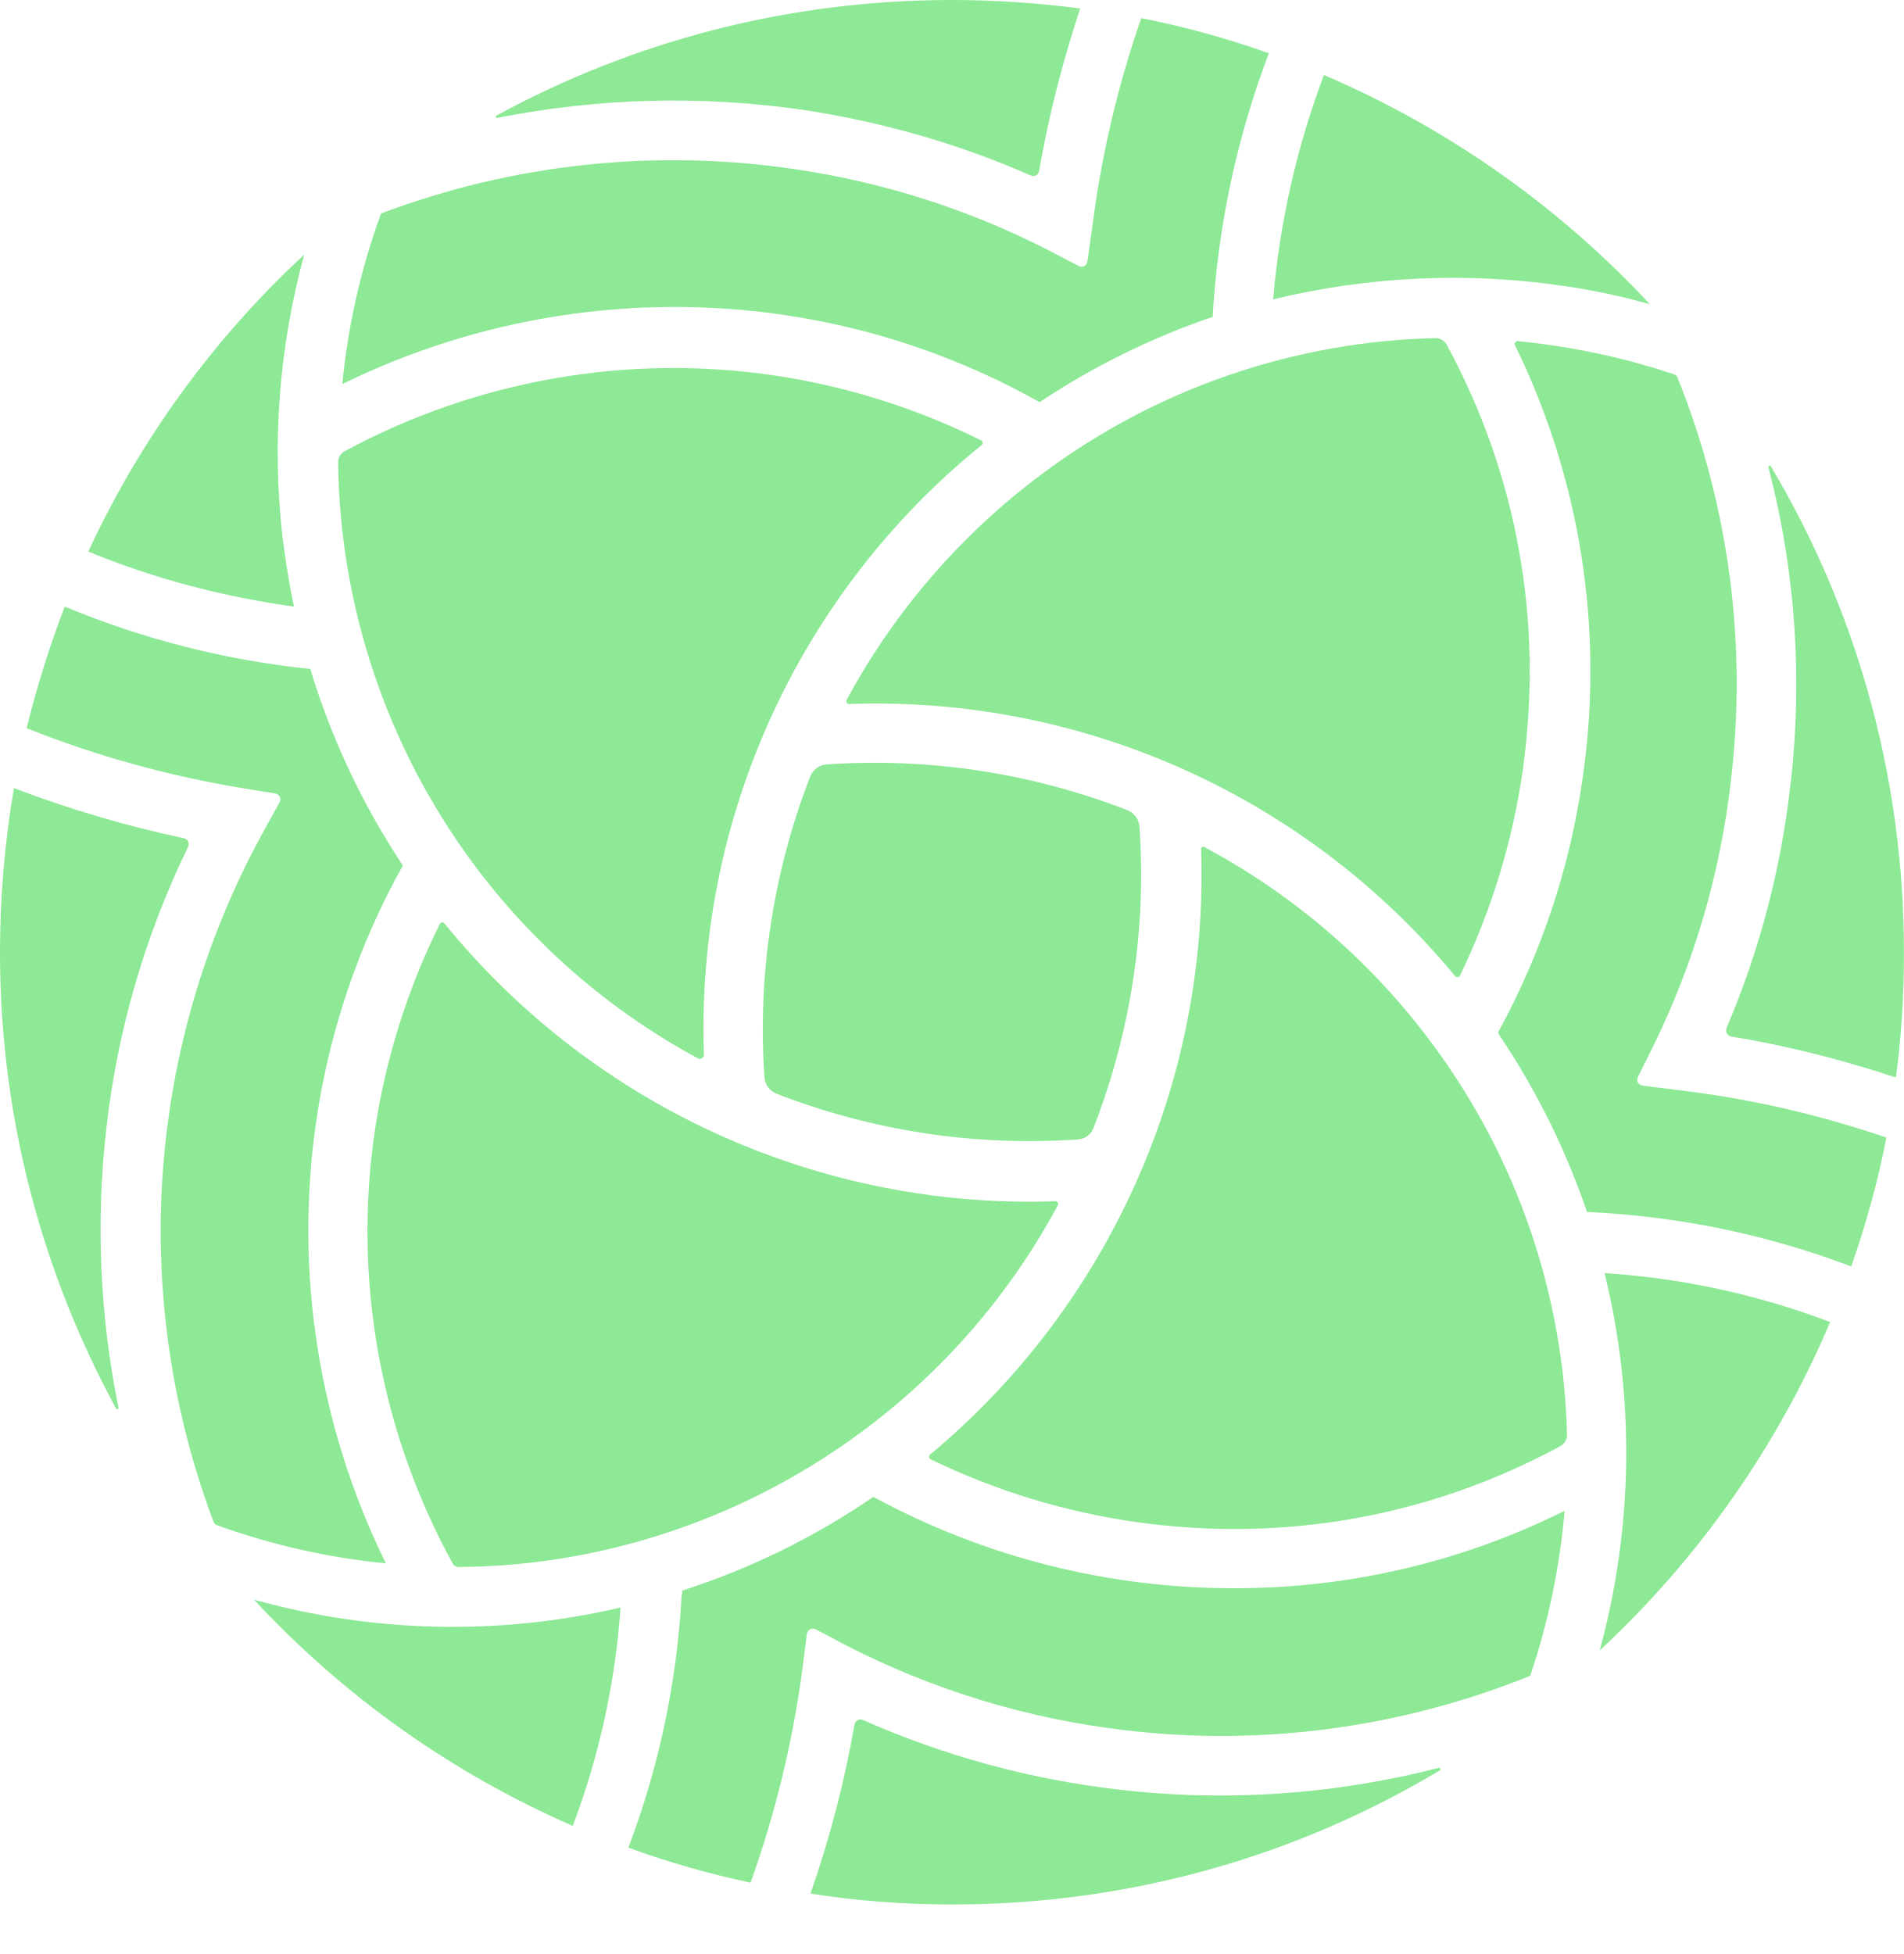
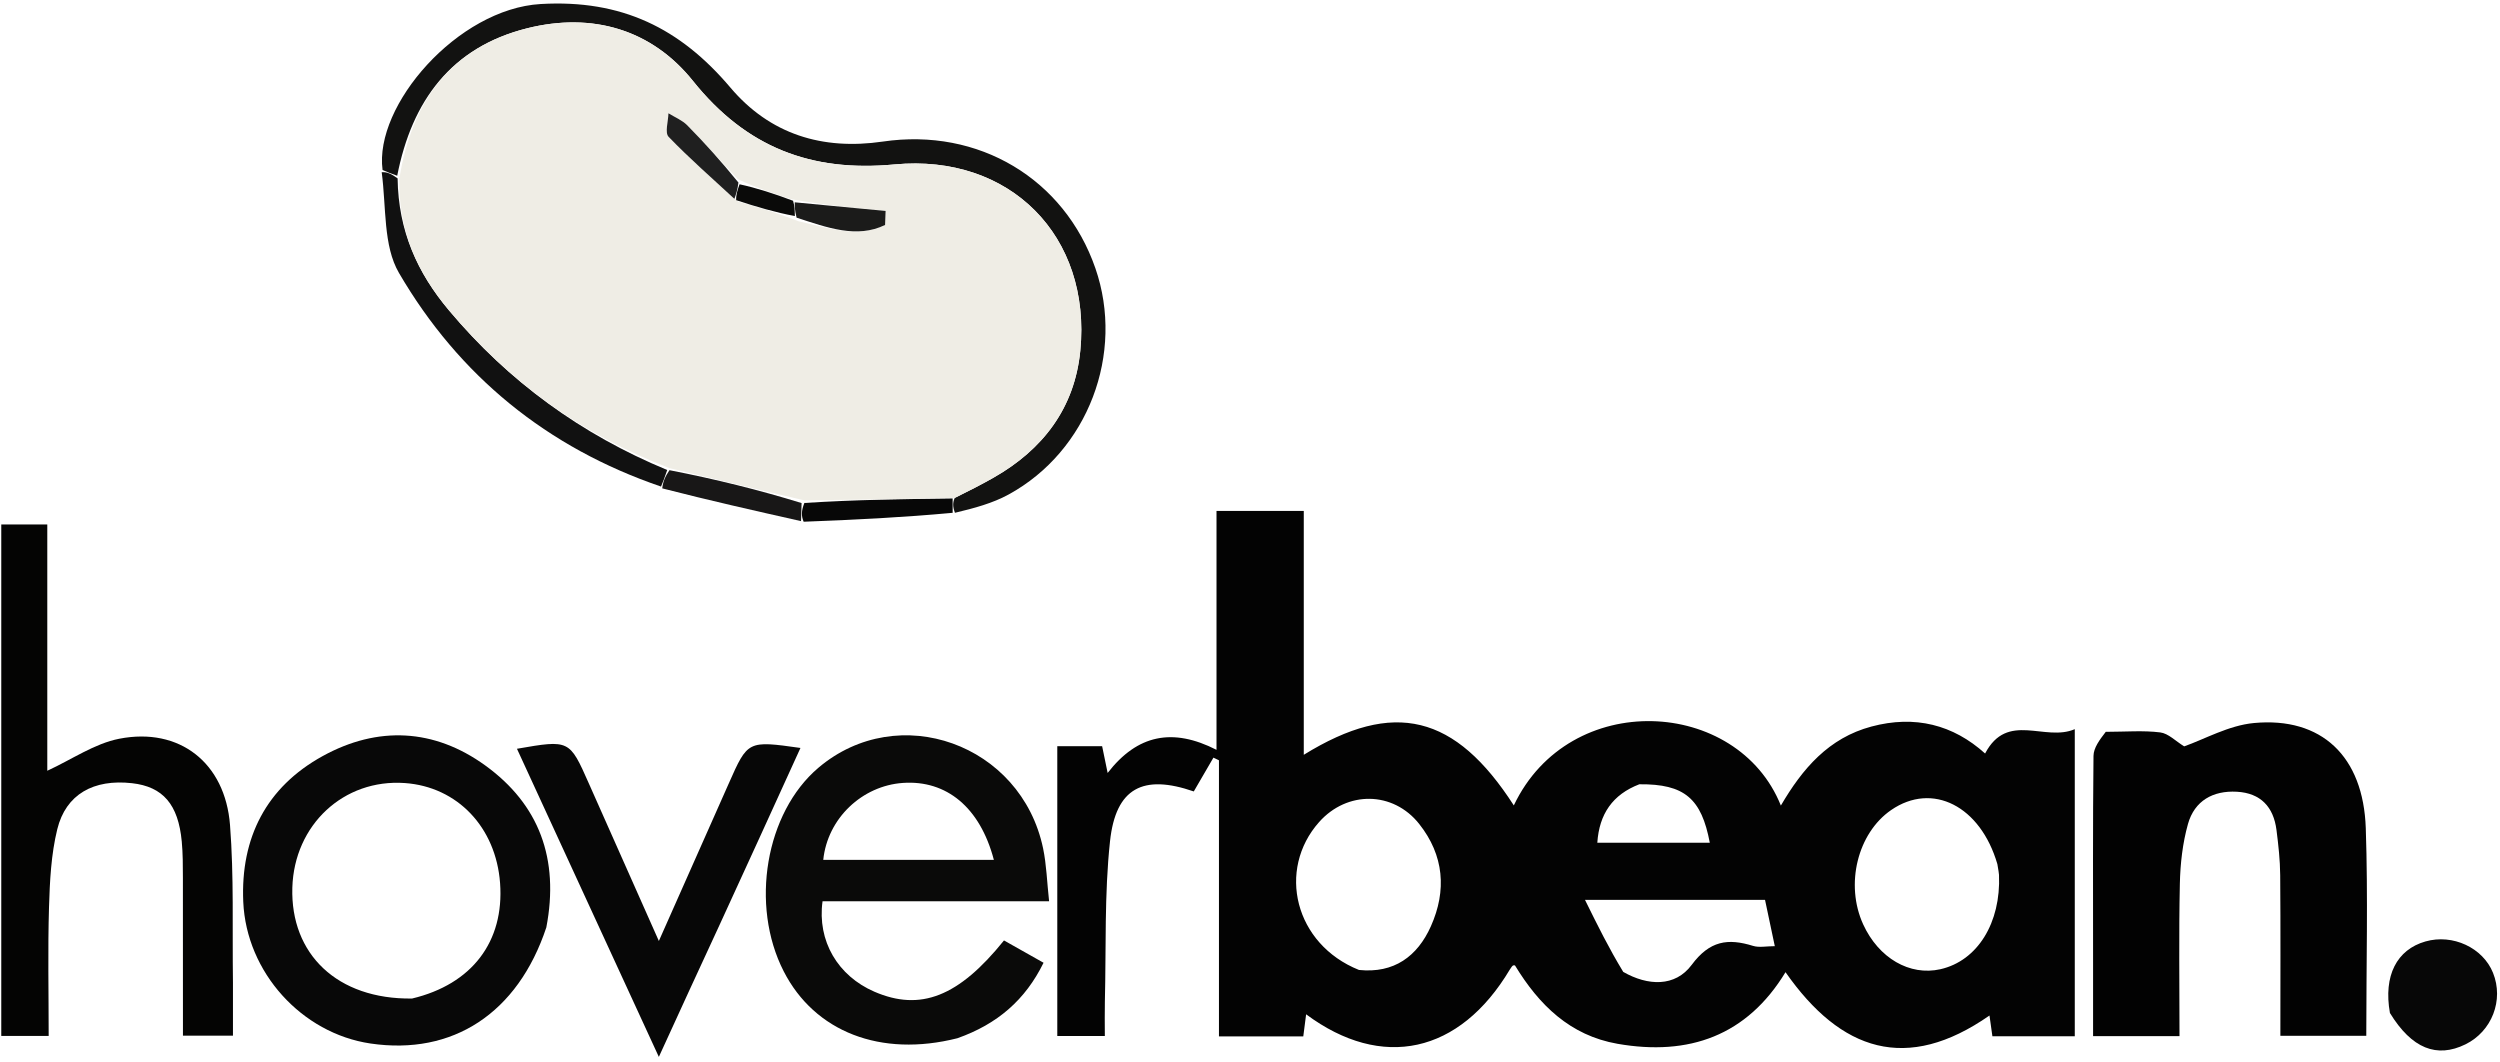
- <svg xmlns="http://www.w3.org/2000/svg" width="38" height="39" fill="none">
-   <path d="M2.125 22.5a17.272 17.272 0 0 1 1.63-5.6.12.12 0 0 0-.085-.17 22.703 22.703 0 0 1-3.392-1A19.541 19.541 0 0 0 0 19.012c0 3.295.845 6.398 2.318 9.102.012.024.048.012.048-.012a17.793 17.793 0 0 1-.241-5.601z" fill="#8DE995" />
-   <path d="M5.492 15.837c.085.012.133.109.085.181l-.326.592a16.543 16.543 0 0 0-1.931 6.035 16.48 16.48 0 0 0 .941 7.726c.012.036.036.06.073.072a13.84 13.84 0 0 0 3.368.76 15.06 15.06 0 0 1-1.389-8.835 14.894 14.894 0 0 1 1.727-5.094 14.903 14.903 0 0 1-1.847-3.923 17.319 17.319 0 0 1-4.901-1.244 20.238 20.238 0 0 0-.76 2.427c1.387.555 2.836.953 4.297 1.195l.663.108zm10.563-13.64c1.569.241 3.09.676 4.514 1.304a.12.12 0 0 0 .17-.085c.192-1.11.47-2.185.82-3.247A19.808 19.808 0 0 0 19 0c-3.296 0-6.386.833-9.09 2.306-.024.012-.012.048.012.048a18.036 18.036 0 0 1 6.133-.157zM35.73 15.705a17.221 17.221 0 0 1-1.267 4.804c-.036.084.012.169.097.18 1.11.182 2.197.46 3.259.81.012 0 .024 0 .024-.012A18.7 18.7 0 0 0 38 19c0-3.537-.966-6.856-2.656-9.693-.012-.024-.048-.012-.048.024.543 2.076.688 4.237.435 6.374z" fill="#8DE995" />
-   <path d="M21.704 5.215c-.012.084-.097.133-.17.096l-.603-.314a16.247 16.247 0 0 0-5.045-1.617 16.505 16.505 0 0 0-8.281.881 13.782 13.782 0 0 0-.773 3.404 15.068 15.068 0 0 1 8.836-1.376c1.799.266 3.513.857 5.082 1.738a14.81 14.81 0 0 1 3.453-1.702 17.687 17.687 0 0 1 1.122-5.263 18.03 18.03 0 0 0-2.547-.7 20.485 20.485 0 0 0-.977 4.165l-.097.688z" fill="#8DE995" />
-   <path d="M14.05 21.052a14.981 14.981 0 0 1 5.541-12.168c.037-.024.025-.084-.012-.096a13.904 13.904 0 0 0-4.104-1.292 13.802 13.802 0 0 0-8.594 1.509.254.254 0 0 0-.133.217 13.728 13.728 0 0 0 2.68 7.991 13.663 13.663 0 0 0 4.526 3.924c.049 0 .097-.037.097-.085z" fill="#8DE995" />
-   <path d="M21.825 22.513a13.944 13.944 0 0 0 .917-6.024.386.386 0 0 0-.23-.314 13.914 13.914 0 0 0-6.023-.917.385.385 0 0 0-.314.23 13.94 13.94 0 0 0-.917 6.023.385.385 0 0 0 .23.314 13.914 13.914 0 0 0 6.023.917.355.355 0 0 0 .314-.23z" fill="#8DE995" />
-   <path d="M21.112 24.058c.025-.036-.012-.097-.06-.085-.169.012-.35.012-.519.012a15.05 15.05 0 0 1-11.66-5.552c-.025-.037-.085-.024-.097.012a13.904 13.904 0 0 0-1.292 4.104 13.773 13.773 0 0 0 1.557 8.667c.024.036.06.06.109.06a13.5 13.5 0 0 0 3.706-.543 13.735 13.735 0 0 0 4.333-2.149 13.665 13.665 0 0 0 3.923-4.526zM20.823 9.44a13.803 13.803 0 0 0-3.924 4.526c-.024.037.013.097.06.085a14.998 14.998 0 0 1 12.084 5.432c.024.036.085.024.097-.012a13.913 13.913 0 0 0 1.255-4.117c.41-2.957-.109-5.866-1.52-8.474a.254.254 0 0 0-.218-.132 13.64 13.64 0 0 0-7.834 2.692z" fill="#8DE995" />
-   <path d="M32.785 21.668c-.084-.012-.132-.097-.096-.17l.301-.603a16.218 16.218 0 0 0 1.558-5.323 16.38 16.38 0 0 0-1.063-8.028.109.109 0 0 0-.072-.072 13.945 13.945 0 0 0-2.354-.567 15.176 15.176 0 0 0-.76-.097c-.049 0-.085.048-.06.085a14.793 14.793 0 0 1 1.351 8.618 14.86 14.86 0 0 1-1.678 5.07c-.012.024-.012.049 0 .06a14.974 14.974 0 0 1 1.763 3.55h.024c1.799.084 3.56.446 5.25 1.086.29-.833.532-1.69.701-2.571a19.99 19.99 0 0 0-4.2-.954l-.665-.084zm-8.812-4.708a15.059 15.059 0 0 1-5.408 12.071c-.036.024-.024.085.012.097a13.88 13.88 0 0 0 4.129 1.255c2.945.41 5.854-.12 8.438-1.52a.254.254 0 0 0 .132-.218 13.64 13.64 0 0 0-2.68-7.798 13.665 13.665 0 0 0-4.526-3.923c-.06-.049-.109-.012-.097.036zm-1.641 18.759a17.59 17.59 0 0 1-5.107-1.389.12.12 0 0 0-.169.085 21.388 21.388 0 0 1-.88 3.38c.929.145 1.87.217 2.836.217 3.561 0 6.893-.978 9.73-2.68.023-.012.011-.048-.025-.048a17.48 17.48 0 0 1-6.385.435z" fill="#8DE995" />
-   <path d="M16.103 32.616c.012-.084.096-.133.18-.096l.616.326a16.34 16.34 0 0 0 5.577 1.69c2.74.325 5.517-.06 8.064-1.087.362-1.062.591-2.173.688-3.295a14.726 14.726 0 0 1-6.591 1.545 15.05 15.05 0 0 1-7.206-1.823 14.742 14.742 0 0 1-3.815 1.871c0 .036 0 .085-.012.097a16.734 16.734 0 0 1-1.062 5.033c.784.29 1.605.52 2.438.7a20.75 20.75 0 0 0 1.038-4.285l.085-.676zm-4.671 3.827a15.3 15.3 0 0 0 .953-4.358 14.748 14.748 0 0 1-7.315-.157 19.048 19.048 0 0 0 6.362 4.515zM25.41 5.975a15.187 15.187 0 0 1 5.818-.265c.58.084 1.147.205 1.702.362a19.211 19.211 0 0 0-6.506-4.575 16.704 16.704 0 0 0-1.014 4.478zM1.762 11.009c1.316.543 2.704.905 4.105 1.098-.097-.458-.17-.93-.23-1.4a14.98 14.98 0 0 1 .435-5.625 18.906 18.906 0 0 0-4.31 5.927zm30.166 21.933a19.183 19.183 0 0 0 4.6-6.555 15.486 15.486 0 0 0-4.503-.977 15.016 15.016 0 0 1-.097 7.532z" fill="#8DE995" />
+ <svg xmlns="http://www.w3.org/2000/svg" width="412" height="175" viewBox="0 0 412 175" fill="none">
+   <path d="M248.812 159.791C240.55 173.641 227.74 176.446 215.249 167.157C215.078 168.489 214.926 169.667 214.781 170.799C210.039 170.799 205.587 170.799 200.884 170.799C200.884 155.499 200.884 140.398 200.884 125.297C200.58 125.15 200.277 125.004 199.973 124.858C198.893 126.716 197.814 128.573 196.735 130.429C188.399 127.55 183.878 129.829 182.931 138.63C181.991 147.367 182.302 156.24 182.083 165.053C182.038 166.858 182.076 168.664 182.076 170.736C179.392 170.736 176.972 170.736 174.241 170.736C174.241 154.934 174.241 139.051 174.241 122.976C176.644 122.976 178.926 122.976 181.632 122.976C181.871 124.136 182.143 125.455 182.54 127.383C187.448 121.044 193.263 119.891 200.481 123.573C200.481 110.163 200.481 97.321 200.481 84.205C205.411 84.205 209.852 84.205 214.862 84.205C214.862 97.345 214.862 110.7 214.862 124.392C229.733 115.204 239.843 117.784 249.477 132.733C258.629 113.447 286.372 114.978 293.486 132.758C297.054 126.654 301.366 121.617 308.416 119.733C315.59 117.816 321.881 119.433 327.145 124.178C330.822 117.184 336.966 122.299 341.923 120.167C341.923 137.467 341.923 154.012 341.923 170.782C337.415 170.782 332.971 170.782 328.347 170.782C328.191 169.666 328.037 168.563 327.868 167.356C314.246 176.854 303.383 173.278 294.253 160.215C287.902 170.676 278.341 174.077 266.565 172.017C258.749 170.65 253.637 165.619 249.683 159.126C249.65 159.071 249.427 159.069 249.339 159.121C249.201 159.203 249.103 159.352 248.812 159.791ZM329.168 142.411C326.384 132.836 318.473 128.807 311.66 133.496C306.117 137.311 304.047 145.767 307.049 152.33C309.597 157.898 314.716 160.873 319.779 159.727C325.883 158.345 329.77 152.091 329.435 144.174C329.421 143.843 329.344 143.515 329.168 142.411ZM223.96 159.849C229.729 160.445 233.59 157.615 235.81 152.65C238.441 146.766 237.979 140.953 233.881 135.783C229.581 130.359 222.001 130.284 217.39 135.474C210.406 143.334 213.336 155.591 223.96 159.849ZM267.51 160.17C271.567 162.491 276.066 162.68 278.788 159.013C281.753 155.019 284.755 154.595 288.897 155.88C289.913 156.195 291.109 155.927 292.488 155.927C291.904 153.164 291.377 150.667 290.877 148.3C281.263 148.3 272.051 148.3 261.206 148.3C263.372 152.685 265.119 156.222 267.51 160.17ZM270.16 129.248C265.752 130.945 263.549 134.154 263.238 138.882C269.619 138.882 275.677 138.882 281.774 138.882C280.402 131.622 277.643 129.178 270.16 129.248Z" fill="#030303" />
+   <path d="M347.029 120.606C350.355 120.597 353.217 120.354 356.006 120.701C357.348 120.867 358.553 122.146 359.951 123.001C363.293 121.833 367.284 119.544 371.452 119.155C382.594 118.115 389.48 124.631 389.88 136.478C390.262 147.774 389.963 159.093 389.963 170.701C385.299 170.701 380.75 170.701 375.805 170.701C375.805 161.787 375.85 153.002 375.777 144.218C375.756 141.734 375.479 139.241 375.164 136.773C374.679 132.979 372.554 130.697 368.636 130.478C364.689 130.257 361.65 131.981 360.58 135.787C359.692 138.944 359.313 142.324 359.241 145.616C359.061 153.909 359.182 162.209 359.182 170.751C354.446 170.751 350.015 170.751 344.939 170.751C344.939 166.74 344.939 162.651 344.939 158.561C344.939 147.233 344.886 135.904 345.009 124.576C345.023 123.25 346.003 121.935 347.029 120.606Z" fill="#020202" />
+   <path d="M38.391 161.918C38.391 165.058 38.391 167.711 38.391 170.682C35.619 170.682 33.095 170.682 30.15 170.682C30.15 161.92 30.16 153.294 30.142 144.667C30.137 142.669 30.141 140.661 29.954 138.674C29.38 132.55 26.848 129.64 21.743 129.069C15.449 128.365 10.859 130.874 9.438 136.662C8.42 140.809 8.207 145.206 8.077 149.505C7.867 156.475 8.021 163.456 8.021 170.717C5.38 170.717 2.963 170.717 0.21 170.717C0.21 142.797 0.21 114.751 0.21 86.435C2.657 86.435 5.059 86.435 7.793 86.435C7.793 100.103 7.793 113.709 7.793 127.021C11.852 125.155 15.581 122.539 19.663 121.743C29.57 119.812 37.105 125.691 37.906 135.958C38.566 144.41 38.266 152.937 38.391 161.918Z" fill="#040403" />
+   <path d="M157.781 171.101C145.108 174.303 134.25 170.025 129.159 160.083C123.568 149.165 126.164 133.916 134.87 126.53C148.045 115.353 168.31 122.593 171.903 139.817C172.464 142.509 172.539 145.303 172.891 148.53C160.013 148.53 147.751 148.53 135.555 148.53C134.655 155.072 138.077 160.83 144.101 163.434C151.684 166.712 157.994 164.268 165.457 154.985C167.52 156.148 169.634 157.34 171.978 158.661C168.978 164.784 164.378 168.767 157.781 171.101ZM145.564 141.704C151.579 141.704 157.593 141.704 163.788 141.704C161.502 133.014 155.947 128.538 148.819 129.024C142.072 129.483 136.371 134.872 135.673 141.704C138.661 141.704 141.628 141.704 145.564 141.704Z" fill="#0A0A09" />
+   <path d="M90.036 152.833C85.325 167.016 74.585 173.969 61.05 171.969C49.745 170.299 40.595 160.267 40.089 148.614C39.632 138.073 43.88 129.725 53.172 124.604C62.249 119.601 71.556 120.06 79.968 126.146C88.854 132.576 92.197 141.554 90.036 152.833ZM67.905 164.558C77.772 162.21 83.124 155.194 82.413 145.538C81.735 136.339 75.376 129.658 66.715 129.046C56.642 128.335 48.482 135.926 48.177 146.29C47.855 157.228 55.56 164.718 67.905 164.558Z" fill="#080808" />
+   <path d="M118.516 152.574C115.156 159.809 111.991 166.722 108.578 174.177C100.608 156.87 92.926 140.187 85.195 123.398C93.854 121.895 93.845 121.899 97.038 129.106C100.731 137.439 104.441 145.764 108.58 155.074C112.654 145.896 116.381 137.518 120.092 129.134C123.233 122.038 123.225 122.035 131.916 123.262C127.49 132.981 123.101 142.616 118.516 152.574Z" fill="#070707" />
+   <path d="M63.048 28.016C61.618 17.379 75.438 1.457 89.103 0.663C102.466 -0.113 112.092 4.65 120.374 14.437C126.873 22.117 135.515 24.798 145.495 23.331C161.285 21.009 175.412 29.471 180.517 44.201C185.39 58.263 179.305 74.34 166.226 81.49C163.579 82.938 160.579 83.742 157.373 84.508C157 83.498 156.996 82.822 157.344 82.056C159.707 80.887 161.741 79.852 163.724 78.725C171.896 74.083 177.112 67.221 178.034 57.799C179.883 38.911 166.461 25.305 147.413 27.099C133.681 28.393 122.985 24.303 114.205 13.342C107.388 4.831 97.579 1.991 86.892 4.657C74.365 7.783 67.874 16.607 65.461 28.963C64.465 28.623 63.756 28.319 63.048 28.016Z" fill="#121211" />
+   <path d="M62.905 28.379C63.756 28.319 64.465 28.623 65.526 29.4C65.645 38.097 68.787 44.956 74.009 51.171C83.841 62.873 95.76 71.582 109.956 77.457C109.59 78.582 109.262 79.384 108.934 80.186C90.184 73.785 75.634 61.932 65.745 44.971C63.139 40.501 63.672 34.201 62.905 28.379Z" fill="#111111" />
+   <path d="M393.86 166.938C392.764 160.772 394.994 156.501 399.716 155.151C404.203 153.868 409.184 156.183 410.85 160.326C412.657 164.818 410.668 169.97 406.3 172.111C401.583 174.423 397.458 172.816 393.86 166.938Z" fill="#070707" />
+   <path d="M109.136 80.482C109.262 79.384 109.59 78.582 110.329 77.486C117.869 78.954 124.999 80.718 132.101 82.906C132.052 84.181 132.032 85.031 132.011 85.882C124.453 84.181 116.896 82.479 109.136 80.482Z" fill="#181717" />
+   <path d="M132.442 85.98C132.032 85.031 132.052 84.181 132.56 82.889C141.029 82.347 149.011 82.247 156.992 82.147C156.996 82.822 157 83.498 156.998 84.511C148.953 85.258 140.913 85.668 132.442 85.98Z" fill="#070707" />
+   <path d="M157.344 82.056C149.011 82.247 141.029 82.347 132.588 82.464C124.999 80.718 117.869 78.954 110.367 77.162C95.76 71.582 83.841 62.873 74.009 51.171C68.787 44.956 65.645 38.097 65.814 29.437C67.874 16.607 74.365 7.783 86.892 4.657C97.579 1.991 107.388 4.831 114.205 13.342C122.985 24.303 133.681 28.393 147.413 27.099C166.461 25.305 179.883 38.911 178.034 57.799C177.112 67.221 171.896 74.083 163.724 78.725C161.741 79.852 159.707 80.887 157.344 82.056ZM131.588 36.459C136.384 37.53 141.212 39.332 145.861 37.075C145.89 36.306 145.919 35.537 145.949 34.768C140.956 34.292 135.962 33.816 130.418 32.831C127.601 31.92 124.784 31.008 121.596 29.533C118.828 26.562 116.111 23.542 113.261 20.652C112.42 19.8 111.203 19.318 110.158 18.666C110.134 19.99 109.534 21.869 110.183 22.544C113.625 26.119 117.381 29.39 121.618 33.215C124.752 34.12 127.885 35.024 131.588 36.459Z" fill="#EFEDE5" />
+   <path d="M121.028 32.767C117.381 29.39 113.625 26.119 110.183 22.544C109.534 21.869 110.134 19.99 110.158 18.666C111.203 19.318 112.42 19.8 113.261 20.652C116.111 23.542 118.828 26.562 121.695 30.087C121.538 31.35 121.283 32.058 121.028 32.767Z" fill="#1F1F1F" />
+   <path d="M130.969 33.34C135.962 33.816 140.956 34.292 145.949 34.768C145.919 35.537 145.89 36.306 145.861 37.075C141.212 39.332 136.384 37.53 131.277 35.871C130.968 34.636 130.969 33.988 130.969 33.34Z" fill="#1B1B1A" />
+   <path d="M130.694 33.086C130.969 33.988 130.968 34.636 130.993 35.606C127.885 35.024 124.752 34.12 121.323 32.99C121.283 32.058 121.538 31.35 121.88 30.369C124.784 31.008 127.601 31.92 130.694 33.086Z" fill="#0A0A09" />
</svg>
